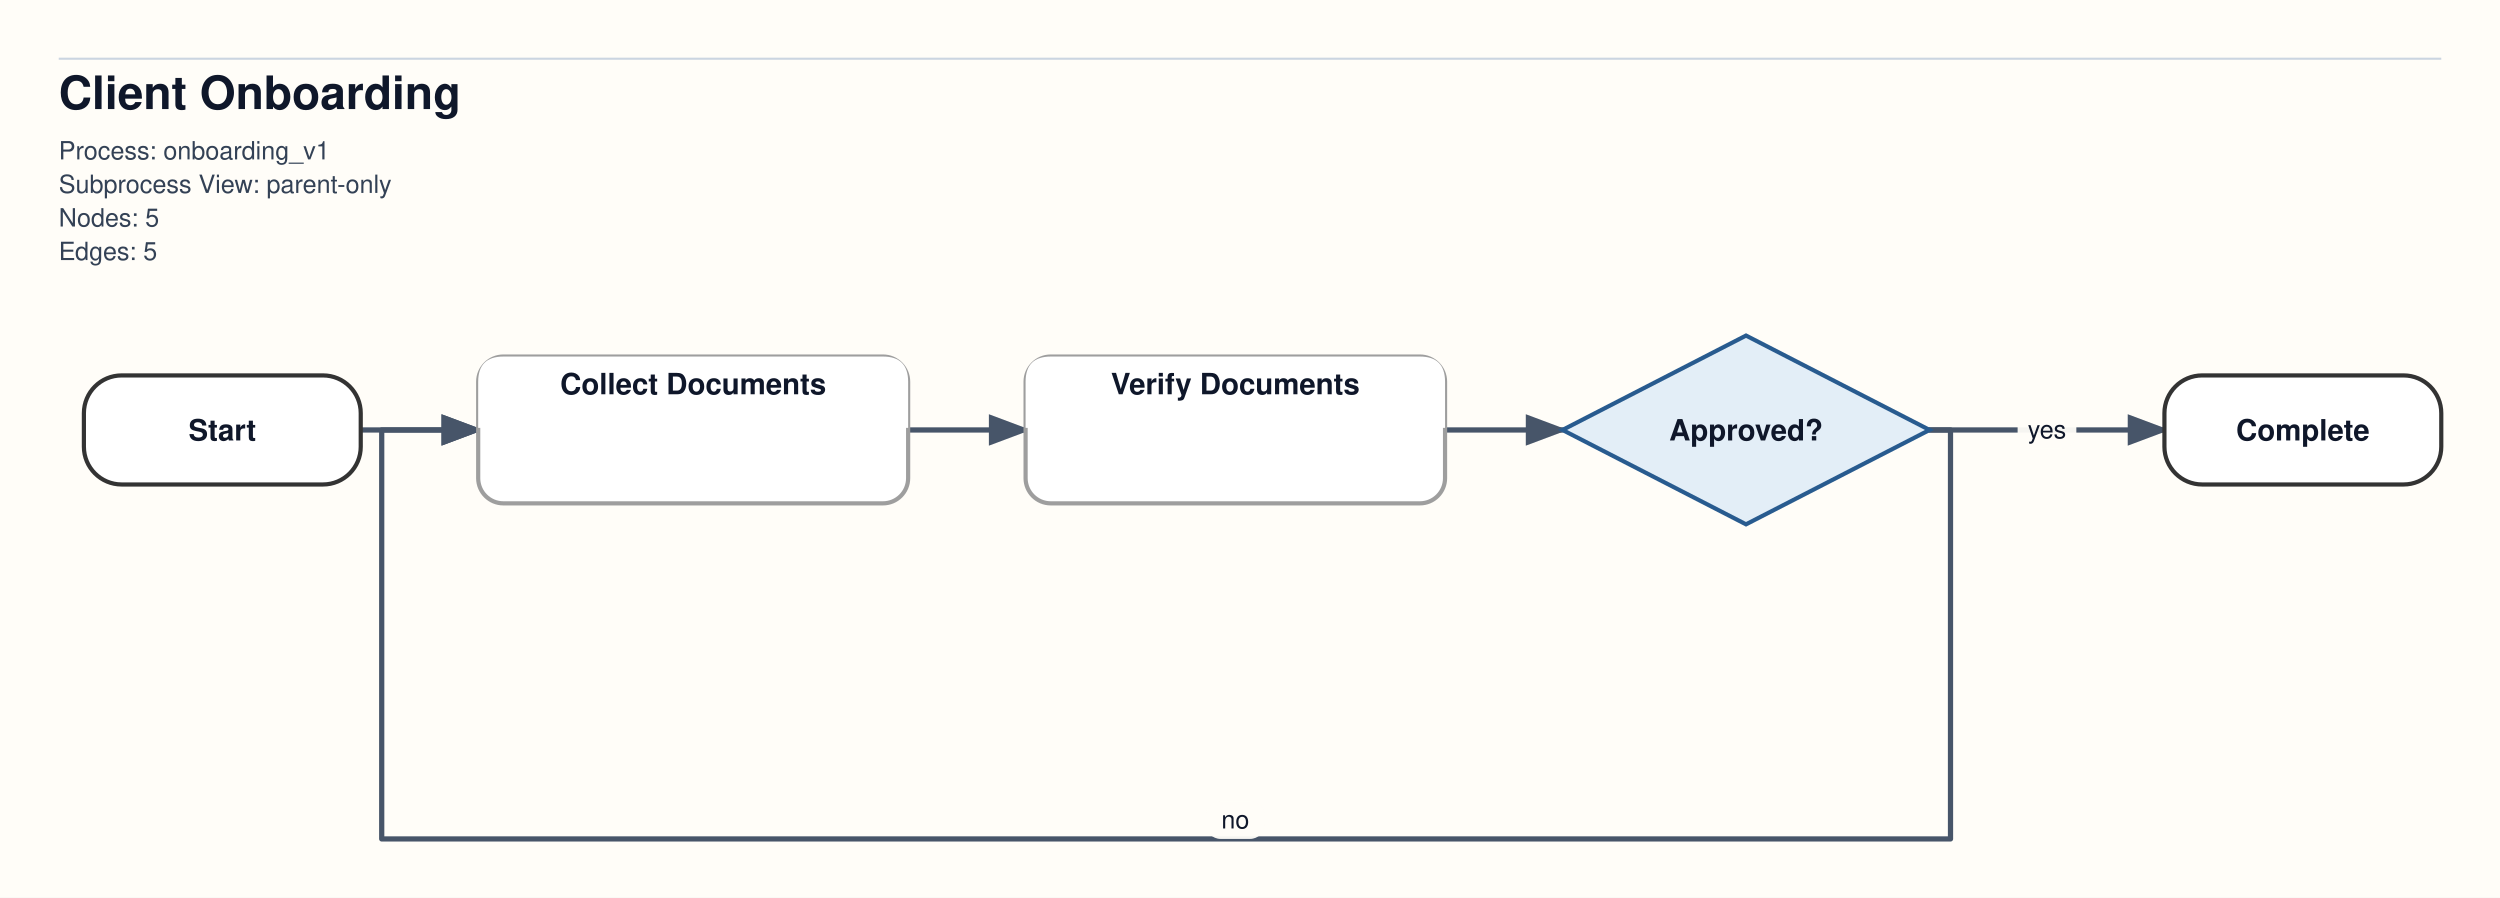
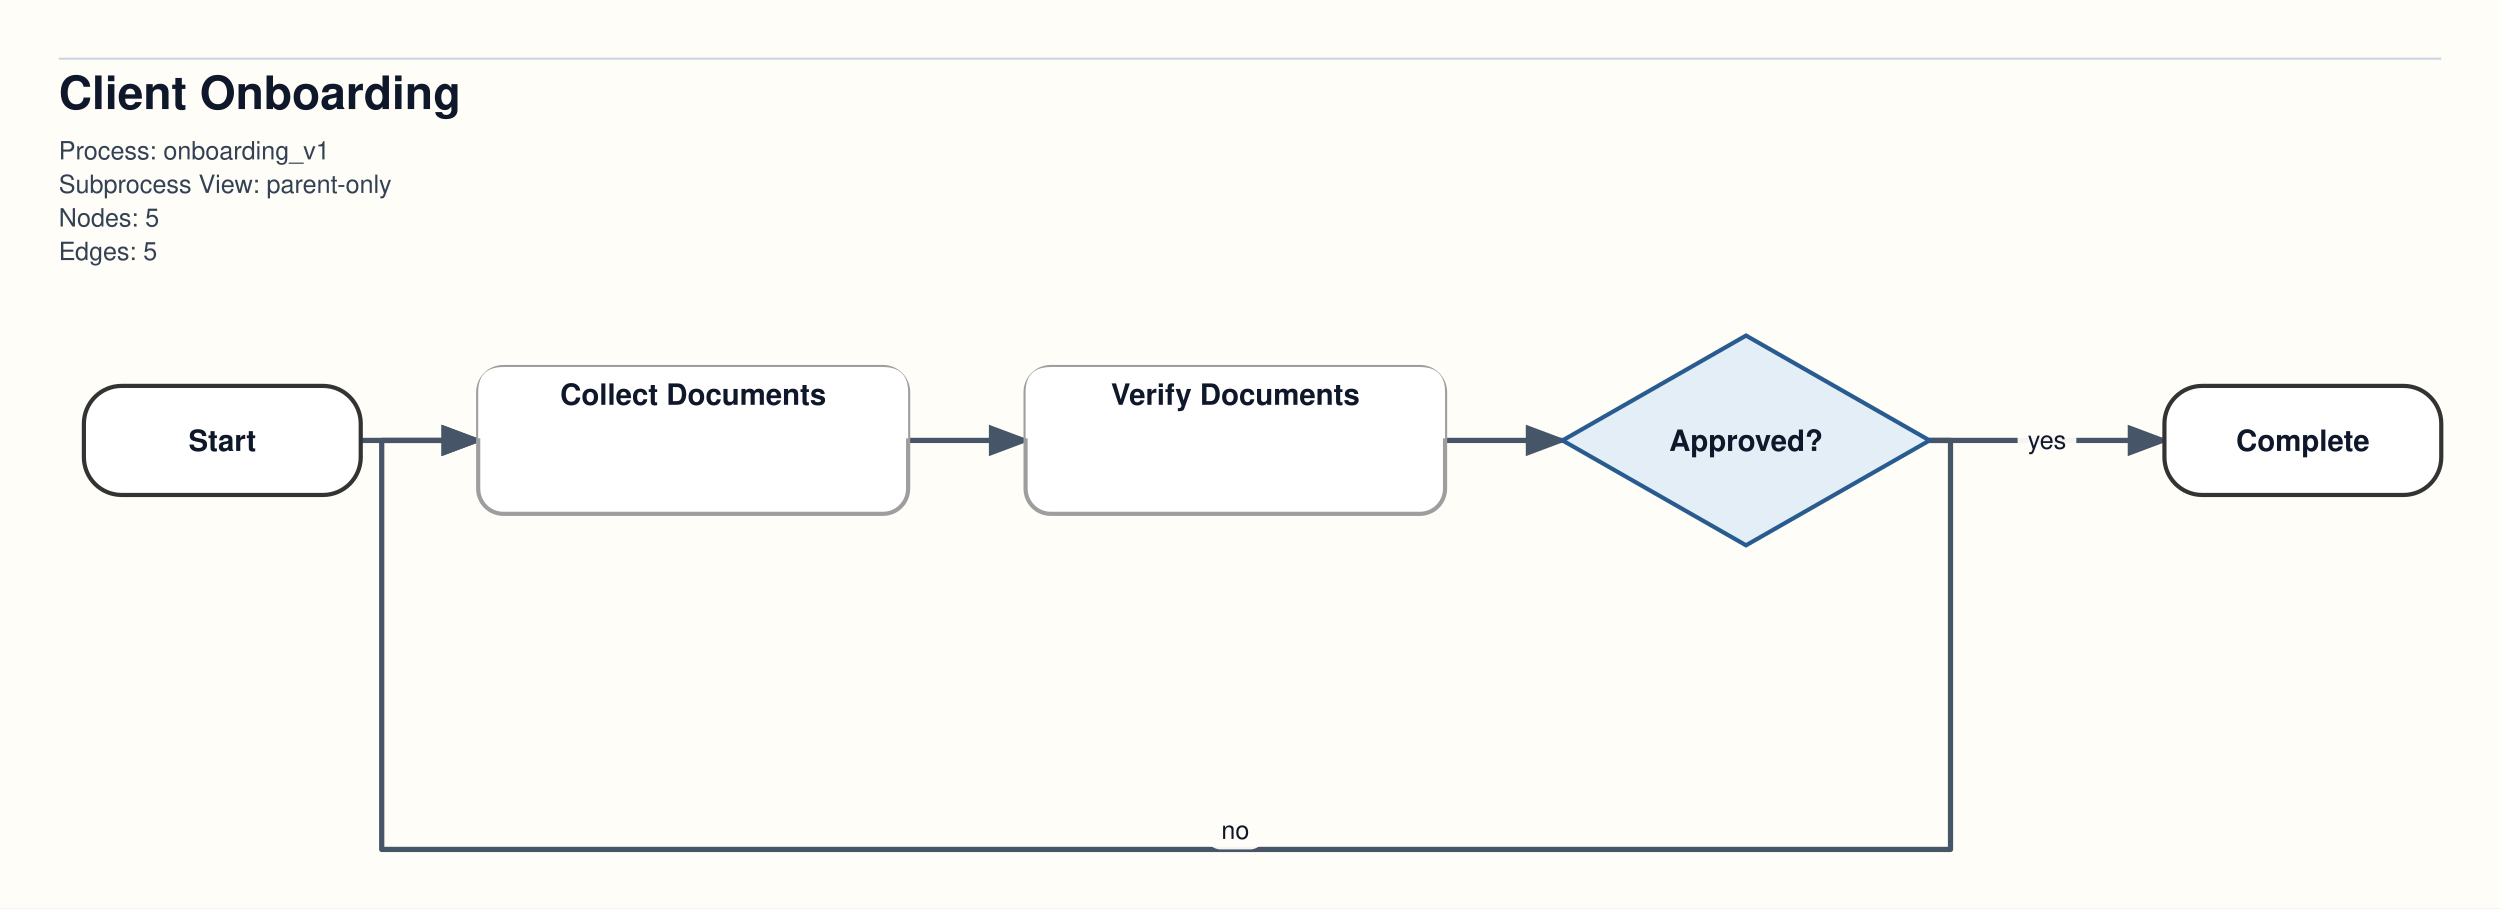
- <svg xmlns="http://www.w3.org/2000/svg" width="1192" height="428" viewBox="0 0 1192 428" data-flo-artifact-kind="svg" data-flo-backend="svg" data-flo-diagram="sppm" data-flo-layout-engine="elk" role="img" aria-labelledby="flo-svg-title flo-svg-description" data-sppm-publication-page-id="main-p1">
+ <svg xmlns="http://www.w3.org/2000/svg" width="1192" height="433" viewBox="0 0 1192 433" data-flo-artifact-kind="svg" data-flo-backend="svg" data-flo-diagram="sppm" data-flo-layout-engine="elk" role="img" aria-labelledby="flo-svg-title flo-svg-description" data-sppm-publication-page-id="main-p1">
  <defs>
    <marker id="flo-sppm-arrow" markerWidth="8" markerHeight="6" refX="7" refY="3" orient="auto" markerUnits="strokeWidth">
      <path d="M0,0 L8,3 L0,6 z" fill="#475569" />
    </marker>
    <marker id="flo-sppm-rework-arrow" markerWidth="8" markerHeight="6" refX="7" refY="3" orient="auto" markerUnits="strokeWidth">
      <path d="M0,0 L8,3 L0,6 z" fill="#b91c1c" />
    </marker>
  </defs>
  <rect width="100%" height="100%" fill="#fffdf8" />
  <g data-sppm-publication-band="header">
    <line x1="28.0" y1="28.0" x2="1164.0" y2="28.0" stroke="#cbd5e1" stroke-width="1" />
    <text x="28.0" y="52.0" font-family="Helvetica" font-size="22" font-weight="700" fill="#0f172a">Client Onboarding</text>
    <text x="28.0" y="76.0" font-family="Helvetica" font-size="12" fill="#334155">Process: onboarding_v1</text>
    <text x="28.0" y="92.0" font-family="Helvetica" font-size="12" fill="#334155">Subprocess View: parent-only</text>
    <text x="28.0" y="108.0" font-family="Helvetica" font-size="12" fill="#334155">Nodes: 5</text>
    <text x="28.0" y="124.0" font-family="Helvetica" font-size="12" fill="#334155">Edges: 5</text>
  </g>
  <g transform="translate(28.0,148.0)">
    <g data-edge-source="approved" data-edge-target="collect_docs" data-edge-kind="direct">
-       <polyline points="892.0,57.0 902.0,57.0 902.0,252.0 154.0,252.0 154.0,57.0 200.0,57.0" fill="none" stroke="#475569" stroke-width="2.5" stroke-linecap="round" stroke-linejoin="round" marker-end="url(#flo-sppm-arrow)" />
-       <rect x="547.0" y="234.0" width="28.0" height="18.0" rx="7" fill="#fffdf8" fill-opacity="0.95" />
-       <text x="561.0" y="247.0" text-anchor="middle" font-family="Helvetica" font-size="12" fill="#0f172a">no</text>
+       <polyline points="892.0,62.0 902.0,62.0 902.0,257.0 154.0,257.0 154.0,62.0 200.0,62.0" fill="none" stroke="#475569" stroke-width="2.5" stroke-linecap="round" stroke-linejoin="round" marker-end="url(#flo-sppm-arrow)" />
+       <rect x="547.0" y="239.0" width="28.0" height="18.0" rx="7" fill="#fffdf8" fill-opacity="0.95" />
+       <text x="561.0" y="252.0" text-anchor="middle" font-family="Helvetica" font-size="12" fill="#0f172a">no</text>
    </g>
    <g data-edge-source="approved" data-edge-target="finish" data-edge-kind="direct">
-       <polyline points="892.0,57.0 1004.0,57.0" fill="none" stroke="#475569" stroke-width="2.5" stroke-linecap="round" stroke-linejoin="round" marker-end="url(#flo-sppm-arrow)" />
-       <rect x="934.0" y="48.0" width="28.0" height="18.0" rx="7" fill="#fffdf8" fill-opacity="0.95" />
-       <text x="948.0" y="61.0" text-anchor="middle" font-family="Helvetica" font-size="12" fill="#0f172a">yes</text>
+       <polyline points="892.0,62.0 1004.0,62.0" fill="none" stroke="#475569" stroke-width="2.5" stroke-linecap="round" stroke-linejoin="round" marker-end="url(#flo-sppm-arrow)" />
+       <rect x="934.0" y="53.0" width="28.0" height="18.0" rx="7" fill="#fffdf8" fill-opacity="0.95" />
+       <text x="948.0" y="66.0" text-anchor="middle" font-family="Helvetica" font-size="12" fill="#0f172a">yes</text>
    </g>
    <g data-edge-source="collect_docs" data-edge-target="verify" data-edge-kind="direct">
-       <polyline points="405.0,57.0 461.0,57.0" fill="none" stroke="#475569" stroke-width="2.5" stroke-linecap="round" stroke-linejoin="round" marker-end="url(#flo-sppm-arrow)" />
+       <polyline points="405.0,62.0 461.0,62.0" fill="none" stroke="#475569" stroke-width="2.5" stroke-linecap="round" stroke-linejoin="round" marker-end="url(#flo-sppm-arrow)" />
    </g>
    <g data-edge-source="start" data-edge-target="collect_docs" data-edge-kind="direct">
-       <polyline points="144.0,57.0 200.0,57.0" fill="none" stroke="#475569" stroke-width="2.5" stroke-linecap="round" stroke-linejoin="round" marker-end="url(#flo-sppm-arrow)" />
+       <polyline points="144.0,62.0 200.0,62.0" fill="none" stroke="#475569" stroke-width="2.5" stroke-linecap="round" stroke-linejoin="round" marker-end="url(#flo-sppm-arrow)" />
    </g>
    <g data-edge-source="verify" data-edge-target="approved" data-edge-kind="direct">
-       <polyline points="661.0,57.0 717.0,57.0" fill="none" stroke="#475569" stroke-width="2.5" stroke-linecap="round" stroke-linejoin="round" marker-end="url(#flo-sppm-arrow)" />
+       <polyline points="661.0,62.0 717.0,62.0" fill="none" stroke="#475569" stroke-width="2.5" stroke-linecap="round" stroke-linejoin="round" marker-end="url(#flo-sppm-arrow)" />
    </g>
    <g data-node-id="start" data-node-kind="start">
-       <rect x="12.0" y="31.0" width="132.0" height="52.0" rx="18" fill="#FFFFFF" stroke="#333333" stroke-width="2" />
-       <text x="78.0" y="62.0" text-anchor="middle" font-family="Helvetica" font-size="14" font-weight="600" fill="#0f172a">Start</text>
+       <rect x="12.0" y="36.0" width="132.0" height="52.0" rx="18" fill="#FFFFFF" stroke="#333333" stroke-width="2" />
+       <text x="78.0" y="67.0" text-anchor="middle" font-family="Helvetica" font-size="14" font-weight="600" fill="#0f172a">Start</text>
    </g>
    <g data-node-id="collect_docs" data-node-kind="task">
-       <rect x="200.0" y="22.0" width="205.0" height="70.0" rx="12" fill="white" stroke="#9E9E9E" stroke-width="2" />
-       <path data-node-header="top-rounded" d="M 212.0 22.0 L 393.0 22.0 Q 405.0 22.0 405.0 34.0 L 405.0 56.0 L 200.0 56.0 L 200.0 34.0 Q 200.0 22.0 212.0 22.0 Z" fill="#FFFFFF" stroke="none" />
-       <text x="302.5" y="40.0" text-anchor="middle" font-family="Helvetica" font-size="14" font-weight="600" fill="#0f172a">Collect Documents</text>
+       <rect x="200.0" y="27.0" width="205.0" height="70.0" rx="12" fill="white" stroke="#9E9E9E" stroke-width="2" />
+       <path data-node-header="top-rounded" d="M 212.0 27.0 L 393.0 27.0 Q 405.0 27.0 405.0 39.0 L 405.0 61.0 L 200.0 61.0 L 200.0 39.0 Q 200.0 27.0 212.0 27.0 Z" fill="#FFFFFF" stroke="none" />
+       <text x="302.5" y="45.0" text-anchor="middle" font-family="Helvetica" font-size="14" font-weight="600" fill="#0f172a">Collect Documents</text>
    </g>
    <g data-node-id="verify" data-node-kind="task">
-       <rect x="461.0" y="22.0" width="200.0" height="70.0" rx="12" fill="white" stroke="#9E9E9E" stroke-width="2" />
-       <path data-node-header="top-rounded" d="M 473.0 22.0 L 649.0 22.0 Q 661.0 22.0 661.0 34.0 L 661.0 56.0 L 461.0 56.0 L 461.0 34.0 Q 461.0 22.0 473.0 22.0 Z" fill="#FFFFFF" stroke="none" />
-       <text x="561.0" y="40.0" text-anchor="middle" font-family="Helvetica" font-size="14" font-weight="600" fill="#0f172a">Verify Documents</text>
+       <rect x="461.0" y="27.0" width="200.0" height="70.0" rx="12" fill="white" stroke="#9E9E9E" stroke-width="2" />
+       <path data-node-header="top-rounded" d="M 473.0 27.0 L 649.0 27.0 Q 661.0 27.0 661.0 39.0 L 661.0 61.0 L 461.0 61.0 L 461.0 39.0 Q 461.0 27.0 473.0 27.0 Z" fill="#FFFFFF" stroke="none" />
+       <text x="561.0" y="45.0" text-anchor="middle" font-family="Helvetica" font-size="14" font-weight="600" fill="#0f172a">Verify Documents</text>
    </g>
    <g data-node-id="approved" data-node-kind="decision">
-       <polygon points="804.5,12.0 892.0,57.0 804.5,102.0 717.0,57.0" fill="#E3EEF7" stroke="#285B8F" stroke-width="2" />
-       <text x="804.5" y="62.0" text-anchor="middle" font-family="Helvetica" font-size="14" font-weight="600" fill="#0f172a">Approved?</text>
+       <polygon points="804.5,12.0 892.0,62.0 804.5,112.0 717.0,62.0" fill="#E3EEF7" stroke="#285B8F" stroke-width="2" />
+       <text x="804.5" y="67.0" text-anchor="middle" font-family="Helvetica" font-size="14" font-weight="600" fill="#0f172a">Approved?</text>
    </g>
    <g data-node-id="finish" data-node-kind="end">
-       <rect x="1004.0" y="31.0" width="132.0" height="52.0" rx="18" fill="#FFFFFF" stroke="#333333" stroke-width="2" />
-       <text x="1070.0" y="62.0" text-anchor="middle" font-family="Helvetica" font-size="14" font-weight="600" fill="#0f172a">Complete</text>
+       <rect x="1004.0" y="36.0" width="132.0" height="52.0" rx="18" fill="#FFFFFF" stroke="#333333" stroke-width="2" />
+       <text x="1070.0" y="67.0" text-anchor="middle" font-family="Helvetica" font-size="14" font-weight="600" fill="#0f172a">Complete</text>
    </g>
  </g>
</svg>
